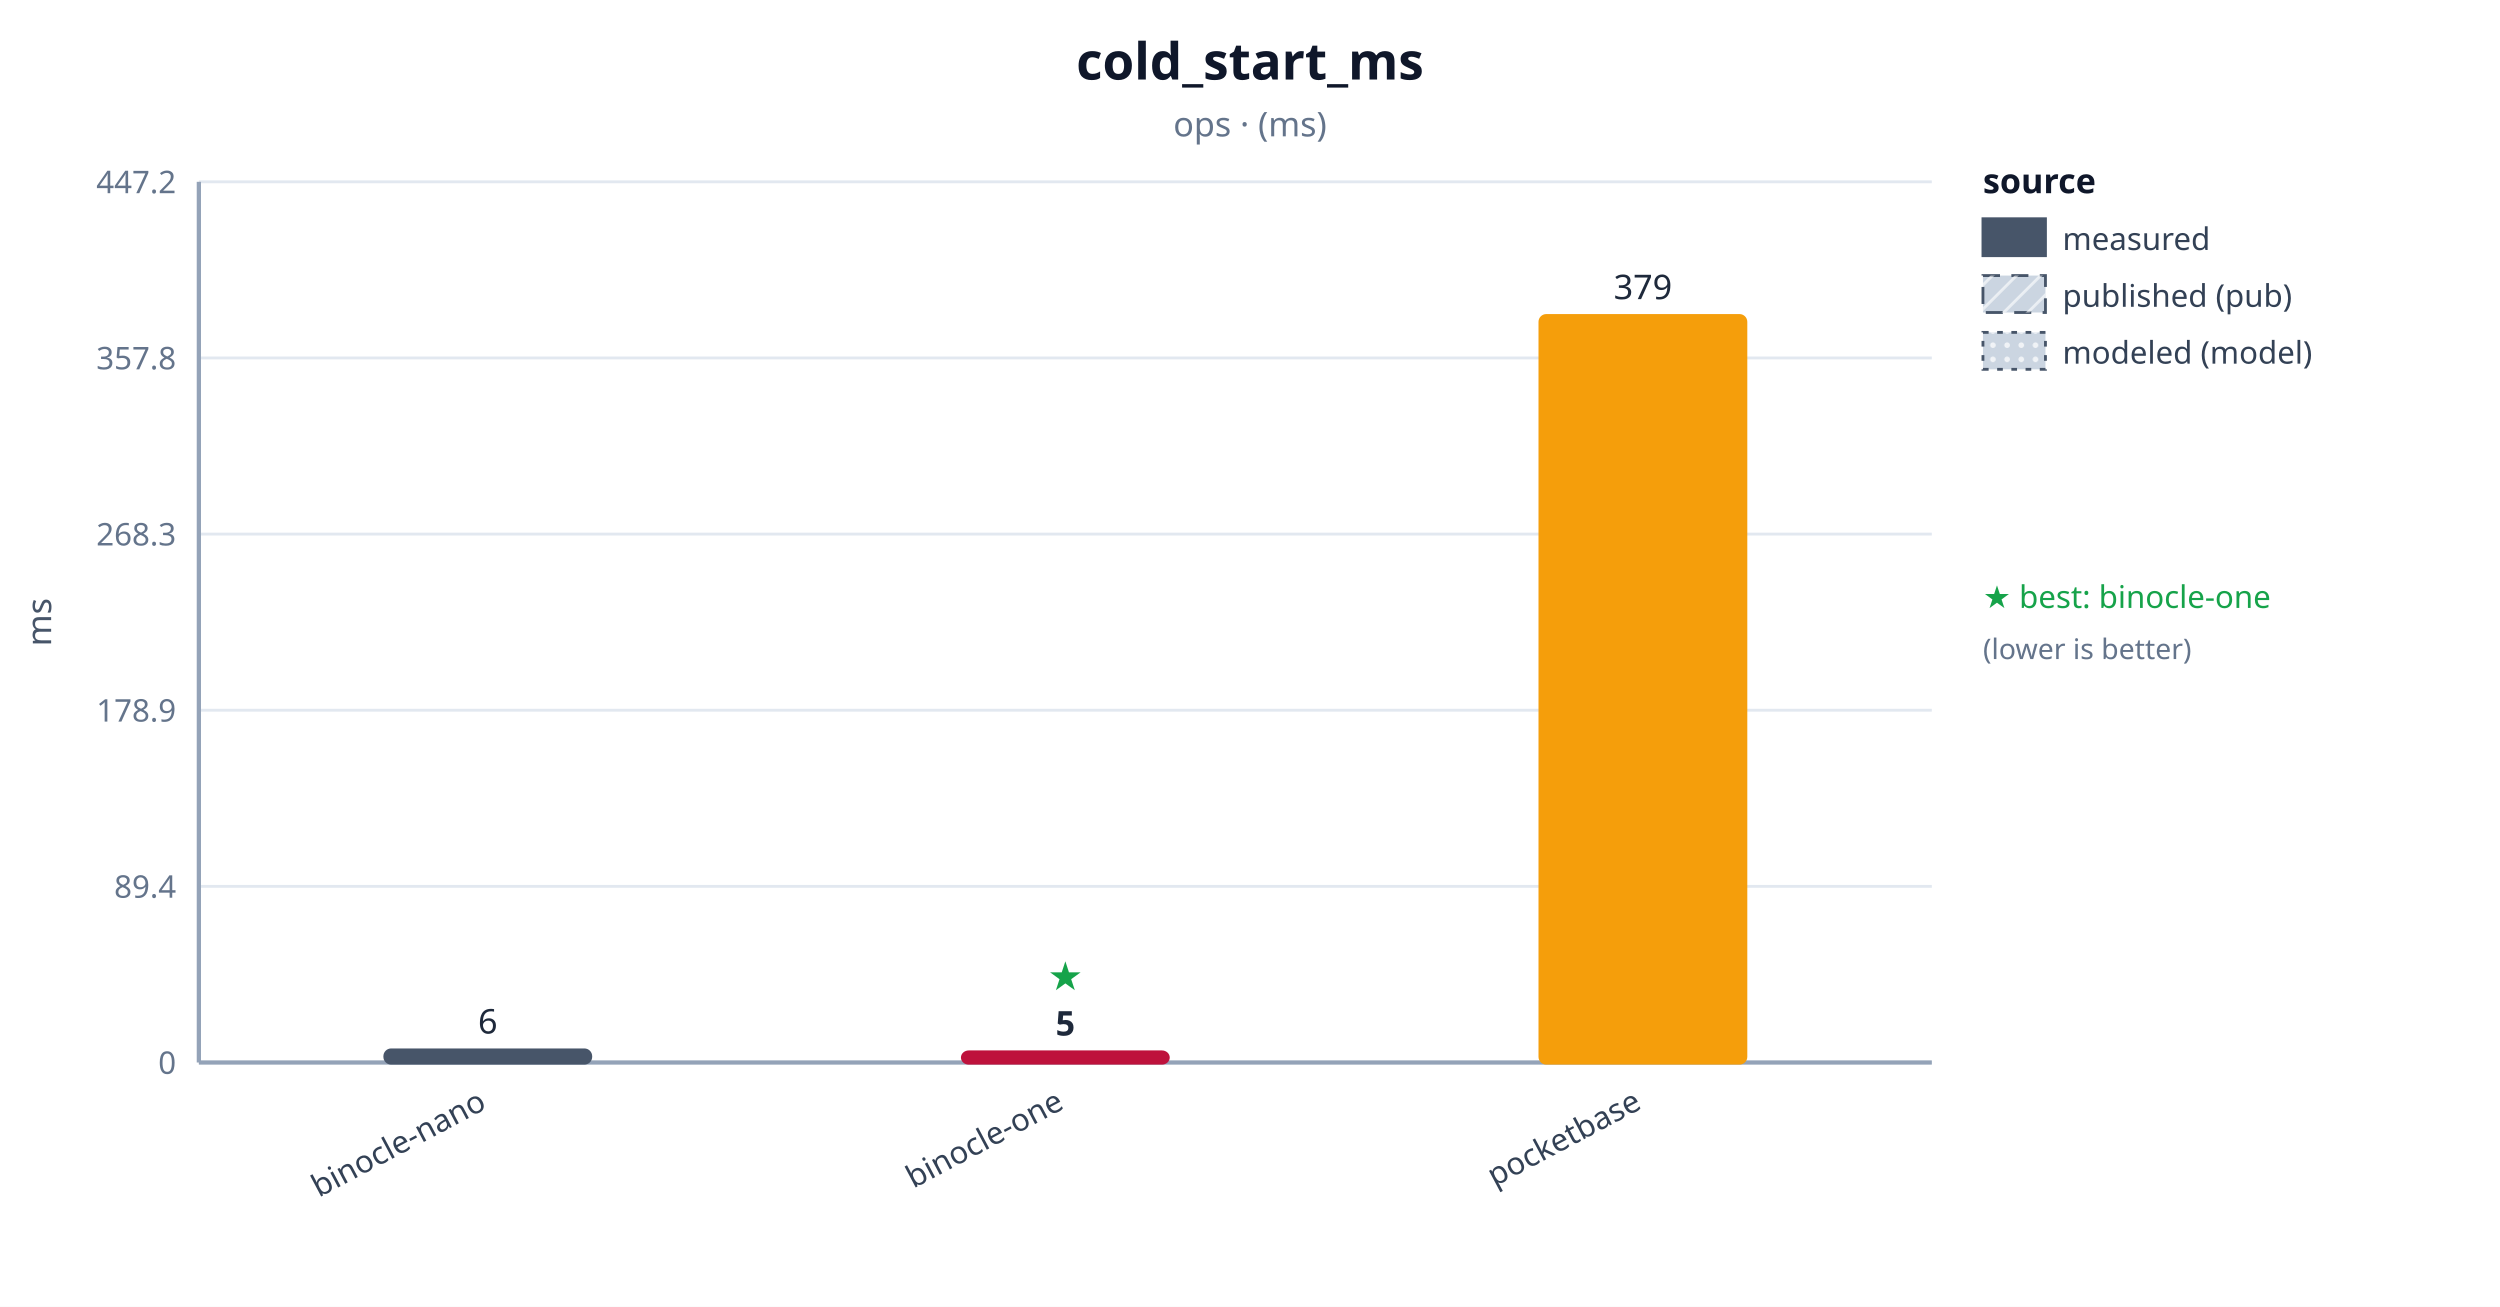
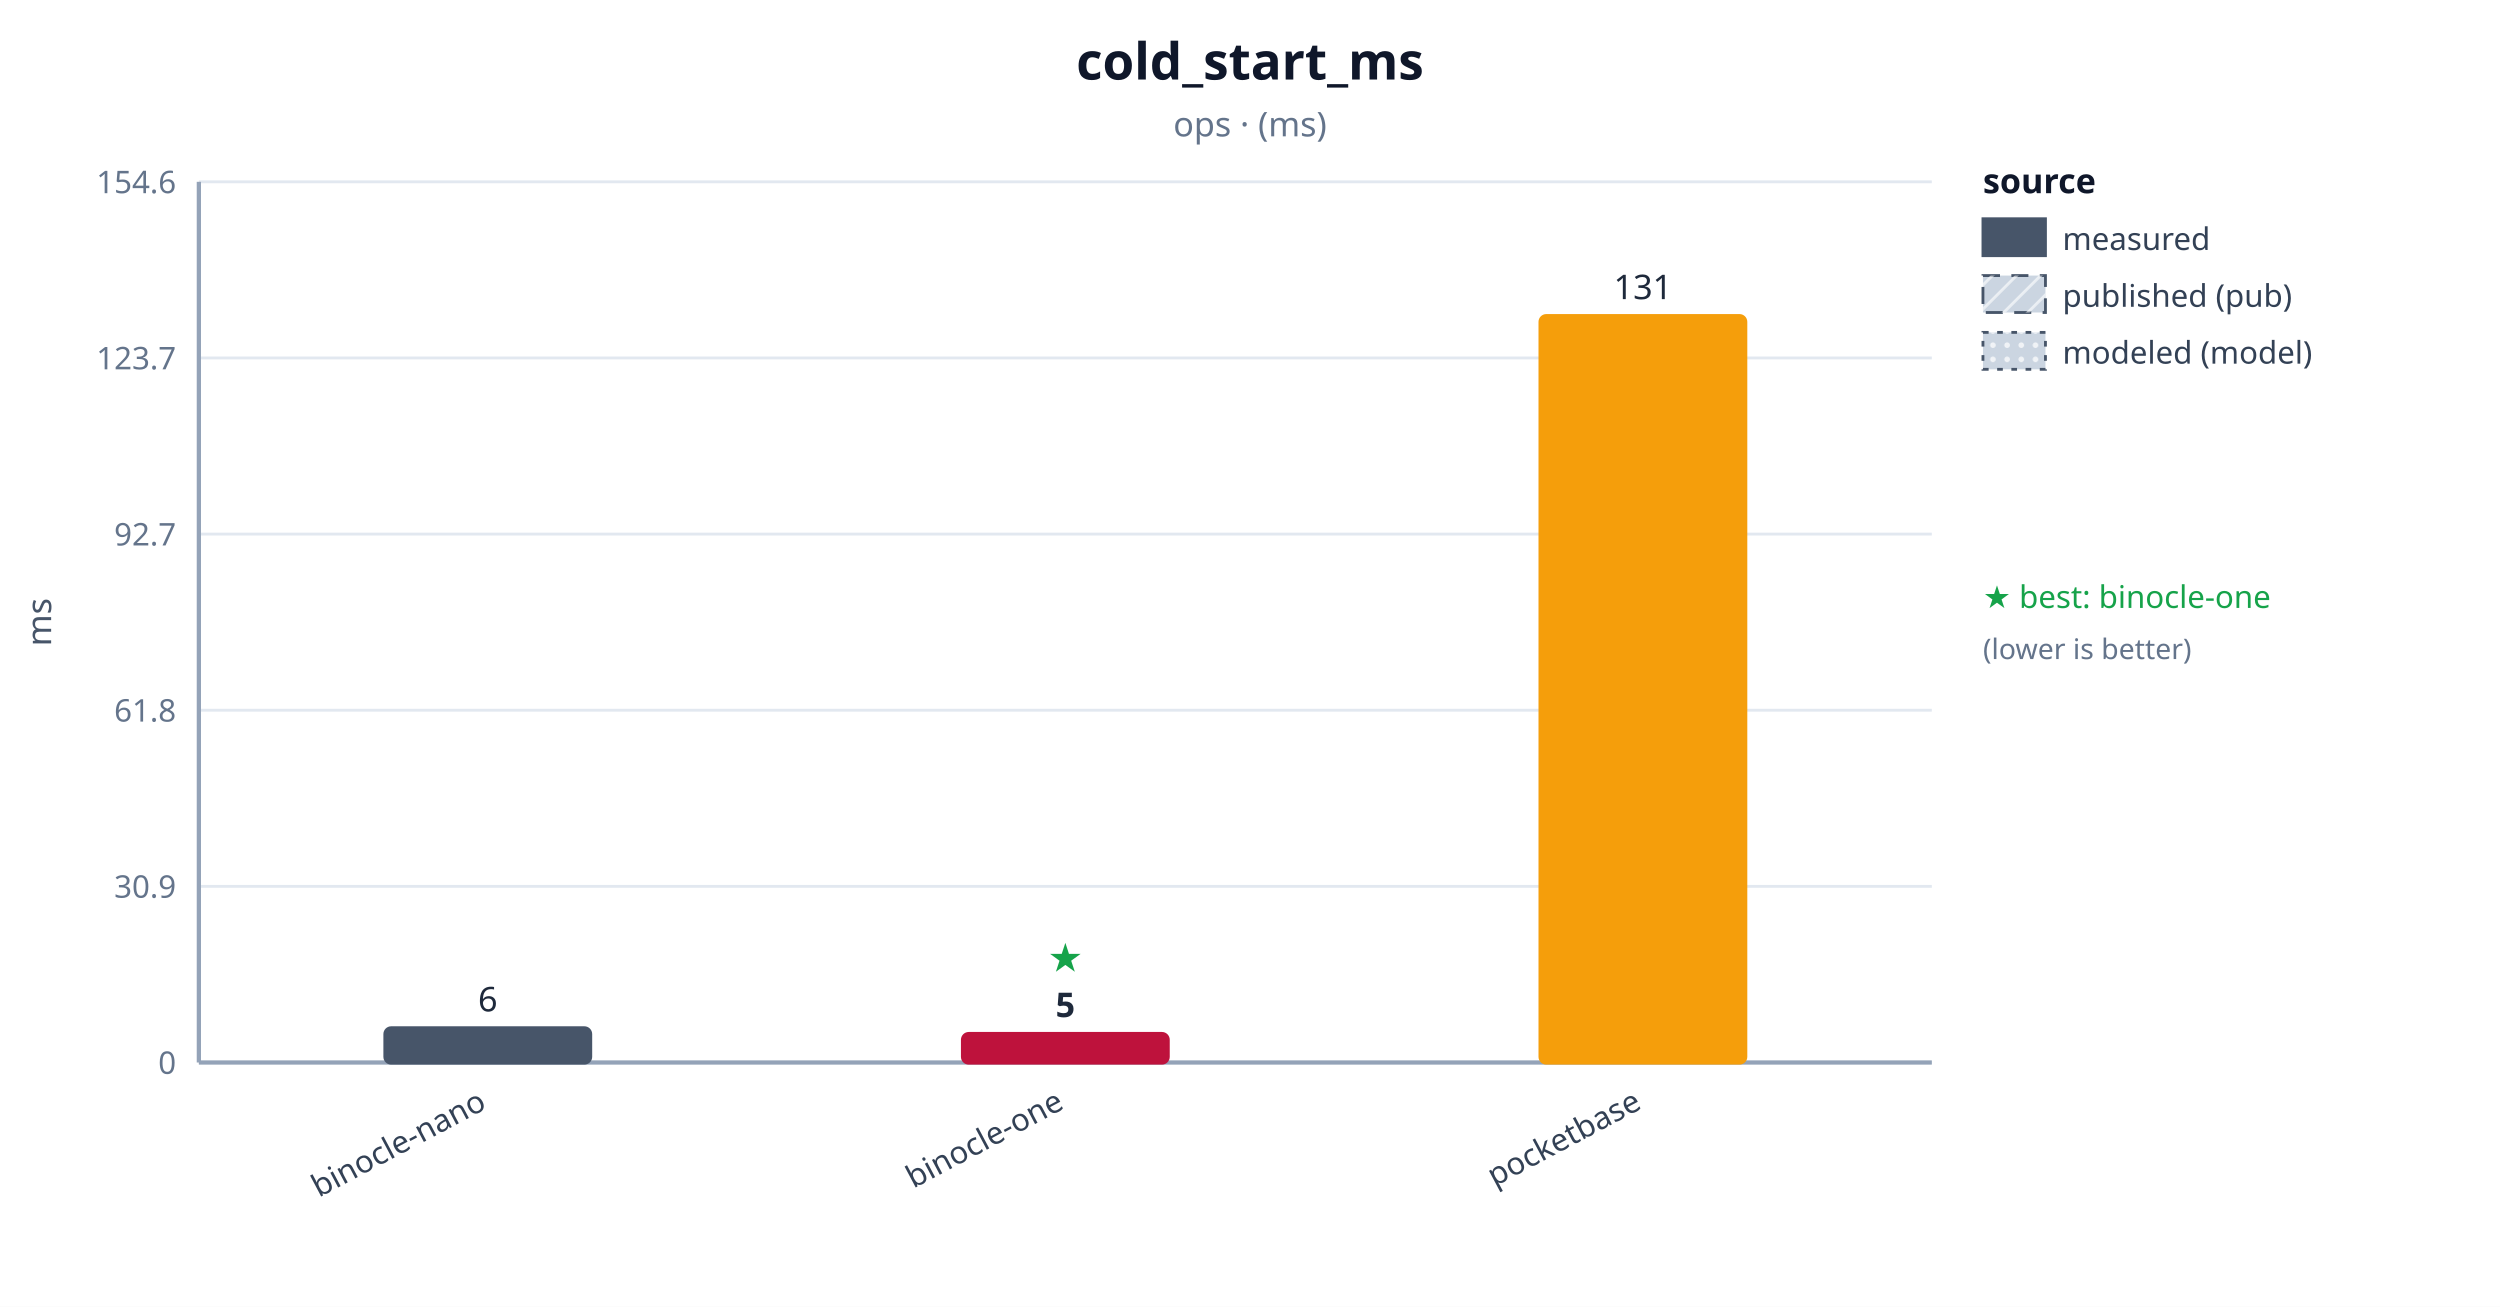
<svg xmlns="http://www.w3.org/2000/svg" width="880" height="460" viewBox="0 0 880 460" role="img" aria-label="cold_start_ms">
  <rect x="0" y="0" width="880" height="460" fill="#ffffff" />
  <defs>
    <pattern id="hatch" width="6" height="6" patternUnits="userSpaceOnUse" patternTransform="rotate(45)">
      <line x1="0" y1="0" x2="0" y2="6" stroke="#ffffff" stroke-width="2" stroke-opacity="0.6" />
    </pattern>
    <pattern id="dots" width="5" height="5" patternUnits="userSpaceOnUse">
      <circle cx="1.5" cy="1.5" r="1" fill="#ffffff" fill-opacity="0.7" />
    </pattern>
  </defs>
  <text x="440" y="28" text-anchor="middle" font-family="sans-serif" font-size="18" font-weight="bold" fill="#0f172a">cold_start_ms</text>
  <text x="440" y="48" text-anchor="middle" font-family="sans-serif" font-size="12" fill="#64748b">ops  ·  (ms)</text>
  <line x1="70" y1="374.0" x2="680" y2="374.0" stroke="#e2e8f0" stroke-width="1" />
  <text x="62" y="378.0" text-anchor="end" font-family="sans-serif" font-size="11" fill="#64748b">0</text>
  <line x1="70" y1="312.0" x2="680" y2="312.0" stroke="#e2e8f0" stroke-width="1" />
-   <text x="62" y="316.0" text-anchor="end" font-family="sans-serif" font-size="11" fill="#64748b">89.4</text>
+   <text x="62" y="316.0" text-anchor="end" font-family="sans-serif" font-size="11" fill="#64748b">30.9</text>
  <line x1="70" y1="250.0" x2="680" y2="250.0" stroke="#e2e8f0" stroke-width="1" />
-   <text x="62" y="254.0" text-anchor="end" font-family="sans-serif" font-size="11" fill="#64748b">178.9</text>
+   <text x="62" y="254.0" text-anchor="end" font-family="sans-serif" font-size="11" fill="#64748b">61.8</text>
  <line x1="70" y1="188.0" x2="680" y2="188.0" stroke="#e2e8f0" stroke-width="1" />
-   <text x="62" y="192.0" text-anchor="end" font-family="sans-serif" font-size="11" fill="#64748b">268.3</text>
+   <text x="62" y="192.0" text-anchor="end" font-family="sans-serif" font-size="11" fill="#64748b">92.7</text>
  <line x1="70" y1="126.0" x2="680" y2="126.0" stroke="#e2e8f0" stroke-width="1" />
-   <text x="62" y="130.0" text-anchor="end" font-family="sans-serif" font-size="11" fill="#64748b">357.8</text>
+   <text x="62" y="130.0" text-anchor="end" font-family="sans-serif" font-size="11" fill="#64748b">123.7</text>
  <line x1="70" y1="64.0" x2="680" y2="64.0" stroke="#e2e8f0" stroke-width="1" />
-   <text x="62" y="68.0" text-anchor="end" font-family="sans-serif" font-size="11" fill="#64748b">447.2</text>
+   <text x="62" y="68.0" text-anchor="end" font-family="sans-serif" font-size="11" fill="#64748b">154.6</text>
  <line x1="70" y1="64" x2="70" y2="374" stroke="#94a3b8" stroke-width="1.5" />
  <line x1="70" y1="374" x2="680" y2="374" stroke="#94a3b8" stroke-width="1.5" />
  <text x="18" y="219" text-anchor="middle" font-family="sans-serif" font-size="12" fill="#475569" transform="rotate(-90 18 219)">ms</text>
-   <rect x="135.7" y="369.8" width="72.0" height="4.2" fill="#475569" fill-opacity="1" stroke="#475569" stroke-width="1.5" rx="2" />
-   <text x="171.7" y="363.8" text-anchor="middle" font-family="sans-serif" font-size="12" font-weight="normal" fill="#1e293b">6</text>
+   <rect x="135.7" y="362.0" width="72.0" height="12.0" fill="#475569" fill-opacity="1" stroke="#475569" stroke-width="1.5" rx="2" />
+   <text x="171.7" y="356.0" text-anchor="middle" font-family="sans-serif" font-size="12" font-weight="normal" fill="#1e293b">6</text>
  <text x="171.7" y="390" text-anchor="end" font-family="sans-serif" font-size="11" fill="#334155" transform="rotate(-28 171.7 390)">binocle-nano</text>
-   <rect x="339.0" y="370.5" width="72.0" height="3.5" fill="#be123c" fill-opacity="1" stroke="#be123c" stroke-width="1.5" rx="2" />
-   <text x="375.0" y="348.5" text-anchor="middle" font-family="sans-serif" font-size="14" fill="#16a34a">★</text>
-   <text x="375.0" y="364.5" text-anchor="middle" font-family="sans-serif" font-size="12" font-weight="bold" fill="#1e293b">5</text>
+   <rect x="339.0" y="364.0" width="72.0" height="10.0" fill="#be123c" fill-opacity="1" stroke="#be123c" stroke-width="1.5" rx="2" />
+   <text x="375.0" y="342.0" text-anchor="middle" font-family="sans-serif" font-size="14" fill="#16a34a">★</text>
+   <text x="375.0" y="358.0" text-anchor="middle" font-family="sans-serif" font-size="12" font-weight="bold" fill="#1e293b">5</text>
  <text x="375.0" y="390" text-anchor="end" font-family="sans-serif" font-size="11" fill="#334155" transform="rotate(-28 375.0 390)">binocle-one</text>
  <rect x="542.3" y="111.3" width="72.0" height="262.7" fill="#f59e0b" fill-opacity="1" stroke="#f59e0b" stroke-width="1.5" rx="2" />
-   <text x="578.3" y="105.3" text-anchor="middle" font-family="sans-serif" font-size="12" font-weight="normal" fill="#1e293b">379</text>
+   <text x="578.3" y="105.3" text-anchor="middle" font-family="sans-serif" font-size="12" font-weight="normal" fill="#1e293b">131</text>
  <text x="578.3" y="390" text-anchor="end" font-family="sans-serif" font-size="11" fill="#334155" transform="rotate(-28 578.3 390)">pocketbase</text>
  <text x="698" y="68" font-family="sans-serif" font-size="12" font-weight="bold" fill="#0f172a">source</text>
  <rect x="698" y="77" width="22" height="13" fill="#475569" stroke="#475569" stroke-width="1" />
  <text x="726" y="88" font-family="sans-serif" font-size="11" fill="#334155">measured</text>
  <rect x="698" y="97" width="22" height="13" fill="#cbd5e1" stroke="#475569" stroke-width="1" stroke-dasharray="6 4" />
  <rect x="698" y="97" width="22" height="13" fill="url(#hatch)" />
  <text x="726" y="108" font-family="sans-serif" font-size="11" fill="#334155">published (pub)</text>
  <rect x="698" y="117" width="22" height="13" fill="#cbd5e1" stroke="#475569" stroke-width="1" stroke-dasharray="2 3" />
  <rect x="698" y="117" width="22" height="13" fill="url(#dots)" />
  <text x="726" y="128" font-family="sans-serif" font-size="11" fill="#334155">modeled (model)</text>
  <text x="698" y="214" font-family="sans-serif" font-size="11" fill="#16a34a">★ best: binocle-one</text>
  <text x="698" y="232" font-family="sans-serif" font-size="10" fill="#64748b">(lower is better)</text>
</svg>
